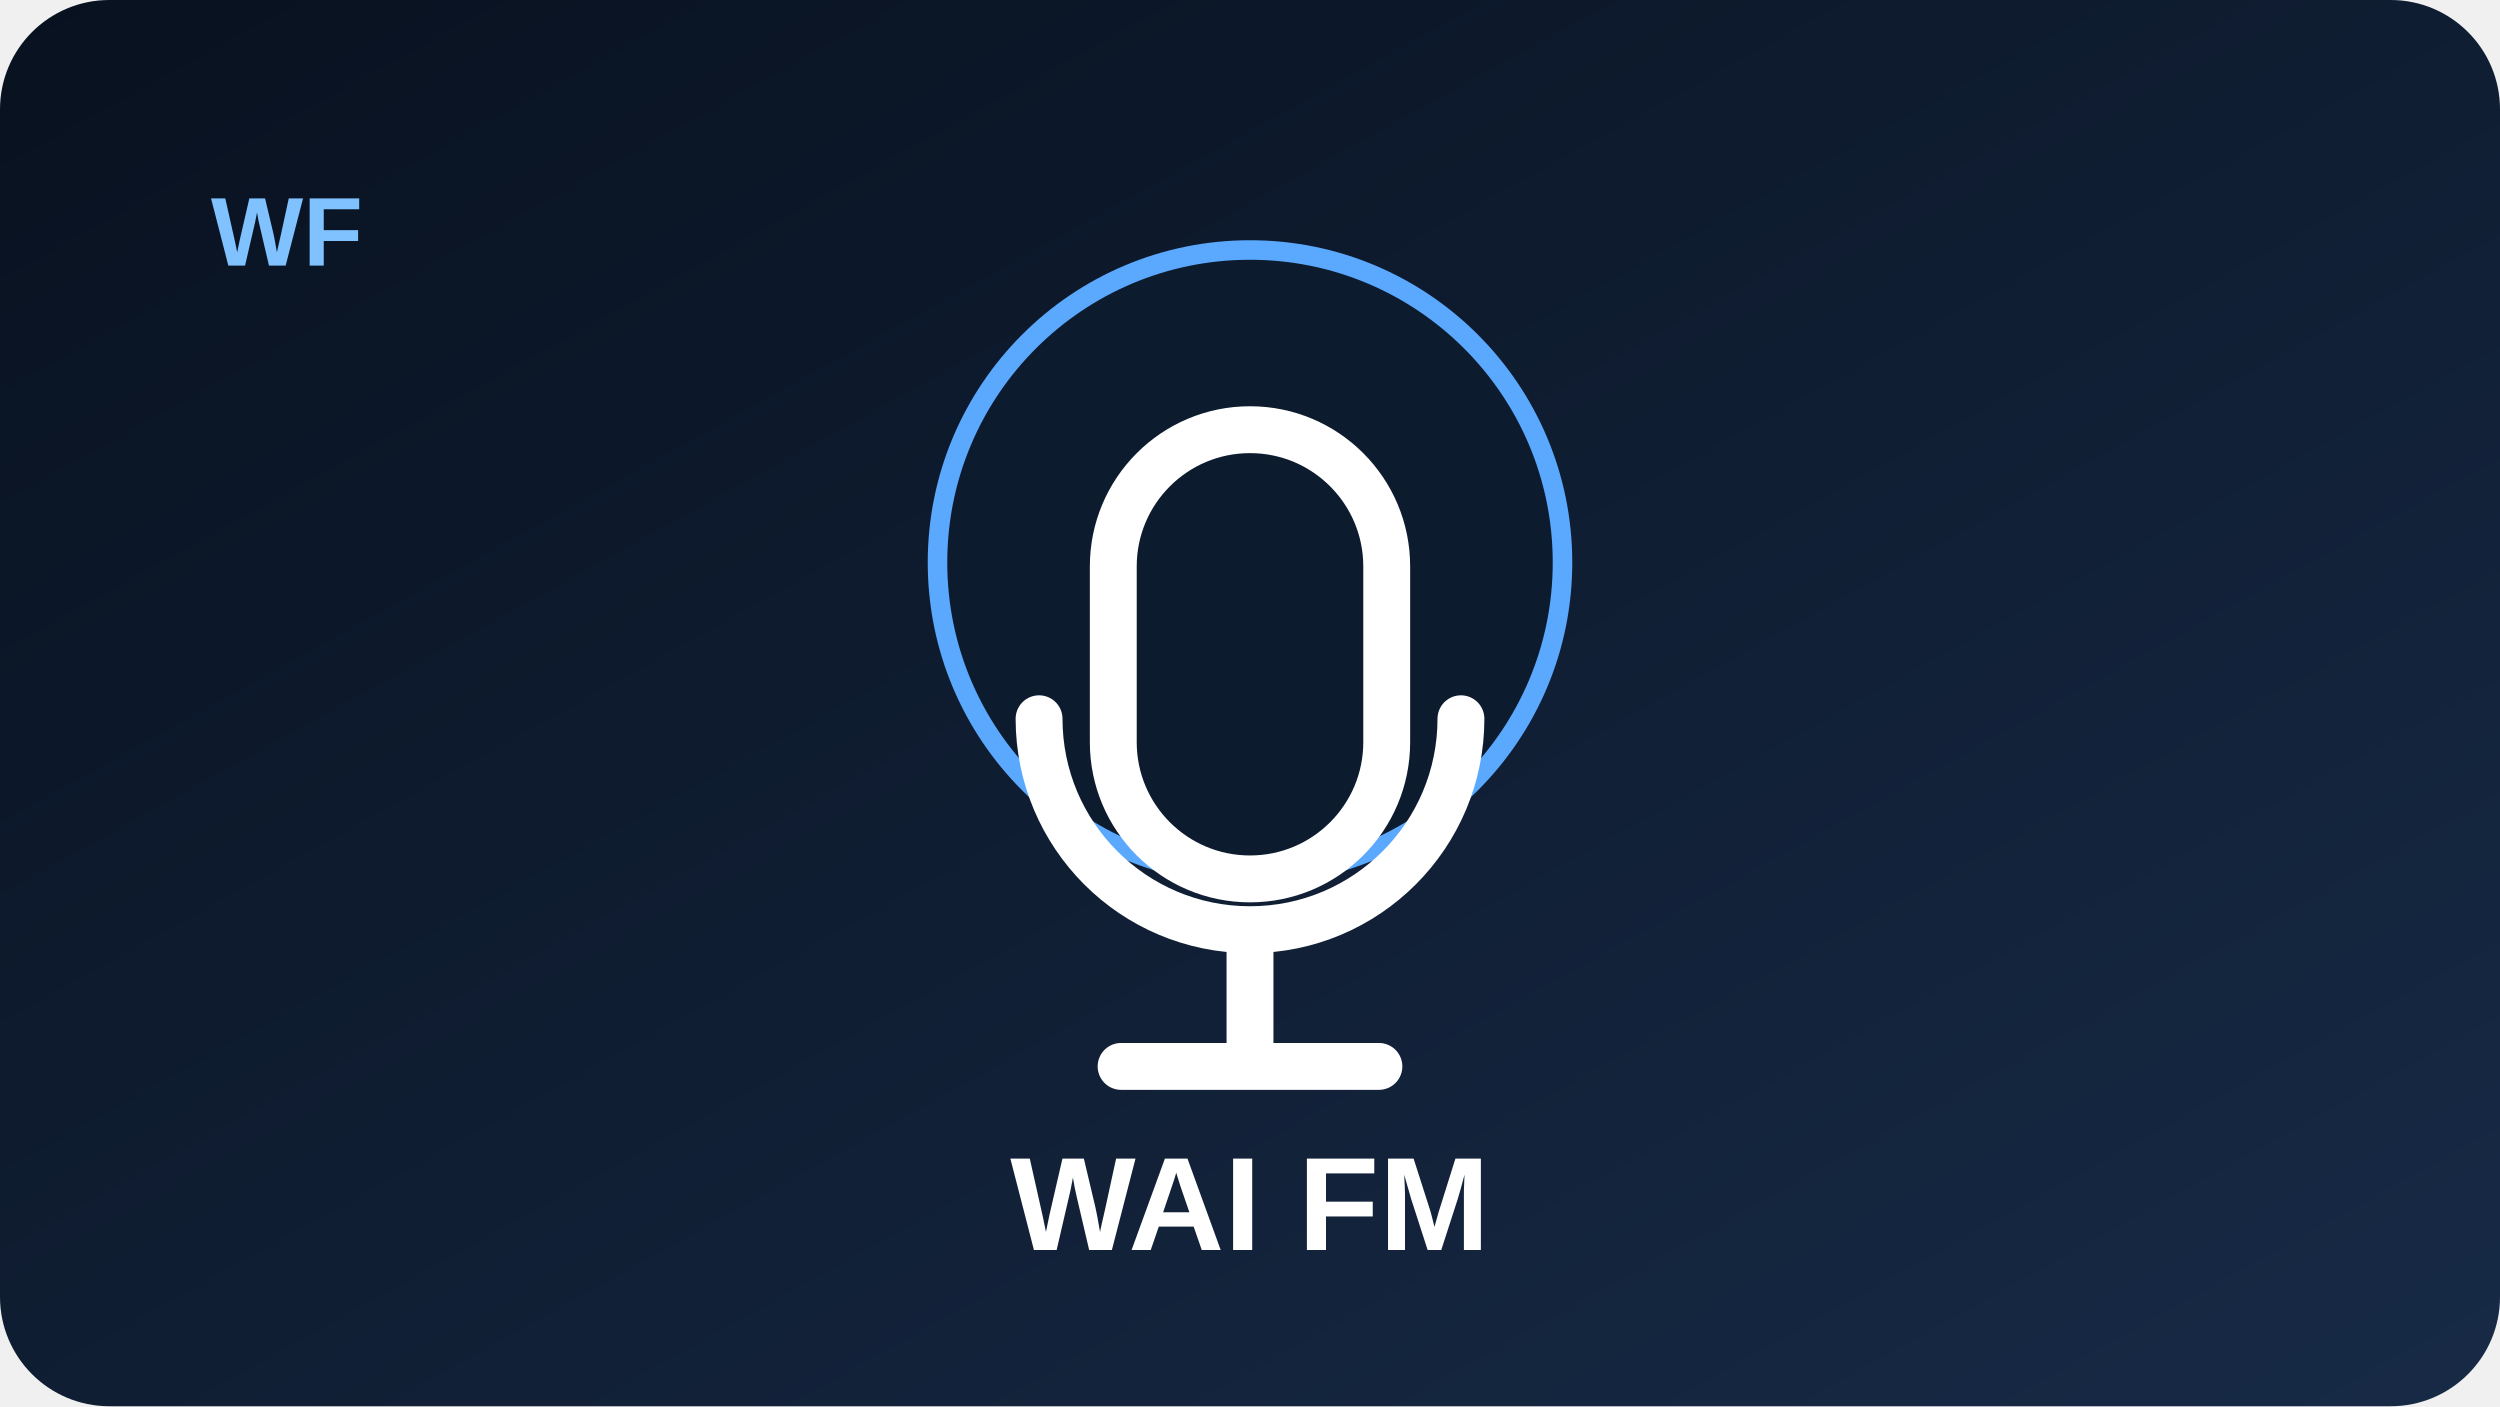
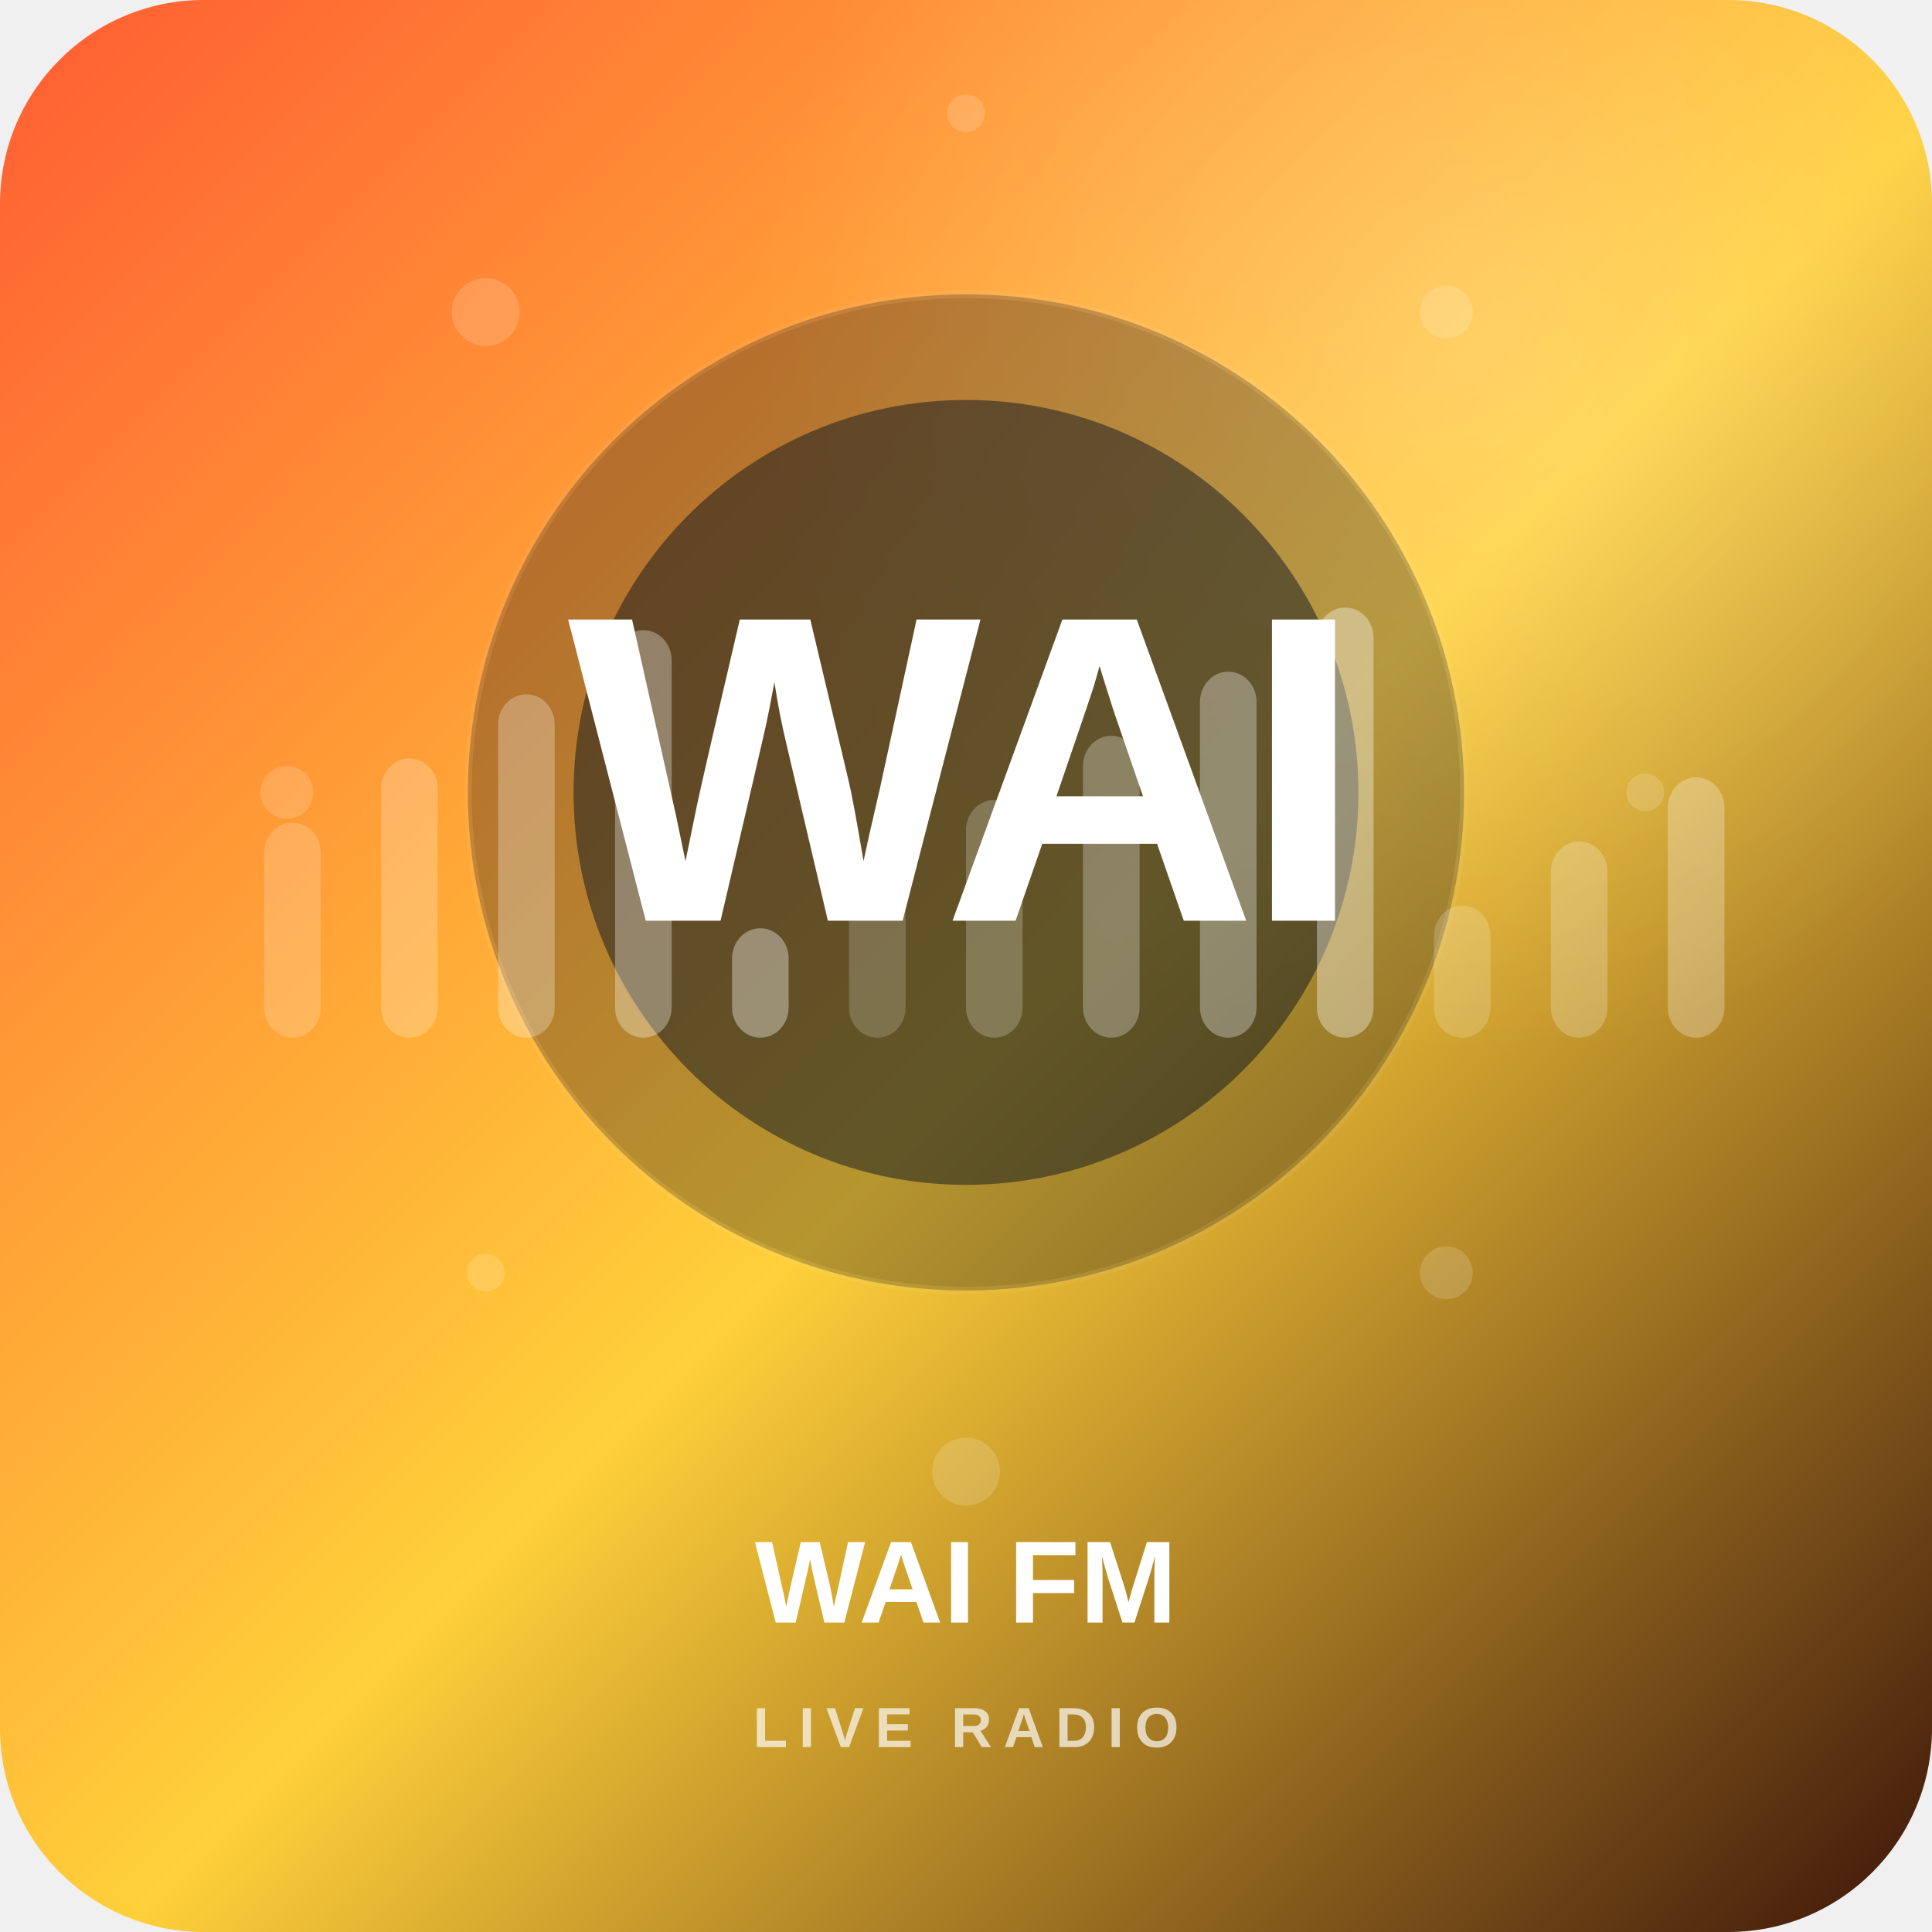
- <svg xmlns="http://www.w3.org/2000/svg" width="640" height="360" viewBox="0 0 640 360">
+ <svg xmlns="http://www.w3.org/2000/svg" width="512" height="512" viewBox="0 0 512 512">
  <defs>
    <linearGradient id="g" x1="0" y1="0" x2="1" y2="1">
-       <stop stop-color="#08111f" />
-       <stop offset="1" stop-color="#172a46" />
+       <stop stop-color="#ff5b32" />
+       <stop offset=".53" stop-color="#ffd03a" />
+       <stop offset="1" stop-color="#3b1409" />
    </linearGradient>
+     <radialGradient id="r">
+       <stop stop-color="#fff" stop-opacity=".22" />
+       <stop offset="1" stop-color="#fff" stop-opacity="0" />
+     </radialGradient>
  </defs>
-   <rect width="640" height="360" rx="28" fill="url(#g)" />
-   <circle cx="320" cy="144" r="80" fill="#0d1b2e" stroke="#5aa9ff" stroke-width="5" />
-   <path d="M285 145a35 35 0 0 1 70 0v45a35 35 0 0 1-70 0z" fill="none" stroke="#ffffff" stroke-width="12" stroke-linecap="round" />
-   <path d="M266 184a54 54 0 0 0 108 0M320 238v35M287 273h66" fill="none" stroke="#ffffff" stroke-width="12" stroke-linecap="round" />
-   <text x="320" y="320" fill="#ffffff" font-family="Arial,Helvetica,sans-serif" font-size="34" font-weight="700" text-anchor="middle">WAI FM</text>
-   <text x="54" y="68" fill="#7fc2ff" font-family="Arial,Helvetica,sans-serif" font-size="25" font-weight="700">WF</text>
+   <rect width="512" height="512" rx="54" fill="url(#g)" />
+   <circle cx="390" cy="90" r="190" fill="url(#r)" />
+   <circle cx="436.0" cy="210.0" r="5" fill="white" opacity=".16" />
+   <circle cx="383.3" cy="337.3" r="7" fill="white" opacity=".16" />
+   <circle cx="256.0" cy="390.0" r="9" fill="white" opacity=".16" />
+   <circle cx="128.7" cy="337.3" r="5" fill="white" opacity=".16" />
+   <circle cx="76.0" cy="210.0" r="7" fill="white" opacity=".16" />
+   <circle cx="128.7" cy="82.7" r="9" fill="white" opacity=".16" />
+   <circle cx="256.0" cy="30.0" r="5" fill="white" opacity=".16" />
+   <circle cx="383.3" cy="82.7" r="7" fill="white" opacity=".16" />
+   <circle cx="256" cy="210" r="132" fill="#030814" opacity=".29" stroke="#fff" stroke-opacity=".18" stroke-width="2" />
+   <circle cx="256" cy="210" r="104" fill="#07101d" opacity=".48" />
+   <text x="256" y="244" fill="#fff" font-family="Arial,Helvetica,sans-serif" font-size="116" font-weight="900" text-anchor="middle" letter-spacing="-4">WAI</text>
+   <rect x="70" y="218" width="15" height="57" rx="8" fill="white" opacity="0.18" />
+   <rect x="101" y="201" width="15" height="74" rx="8" fill="white" opacity="0.22" />
+   <rect x="132" y="184" width="15" height="91" rx="8" fill="white" opacity="0.27" />
+   <rect x="163" y="167" width="15" height="108" rx="8" fill="white" opacity="0.32" />
+   <rect x="194" y="246" width="15" height="29" rx="8" fill="white" opacity="0.36" />
+   <rect x="225" y="229" width="15" height="46" rx="8" fill="white" opacity="0.18" />
+   <rect x="256" y="212" width="15" height="63" rx="8" fill="white" opacity="0.22" />
+   <rect x="287" y="195" width="15" height="80" rx="8" fill="white" opacity="0.27" />
+   <rect x="318" y="178" width="15" height="97" rx="8" fill="white" opacity="0.32" />
+   <rect x="349" y="161" width="15" height="114" rx="8" fill="white" opacity="0.36" />
+   <rect x="380" y="240" width="15" height="35" rx="8" fill="white" opacity="0.18" />
+   <rect x="411" y="223" width="15" height="52" rx="8" fill="white" opacity="0.22" />
+   <rect x="442" y="206" width="15" height="69" rx="8" fill="white" opacity="0.27" />
+   <text x="256" y="430" fill="#fff" font-family="Arial,Helvetica,sans-serif" font-size="31" font-weight="900" text-anchor="middle">WAI FM</text>
+   <text x="256" y="463" fill="#fff" opacity=".68" font-family="Arial,Helvetica,sans-serif" font-size="15" font-weight="700" text-anchor="middle" letter-spacing="3">LIVE RADIO</text>
</svg>
